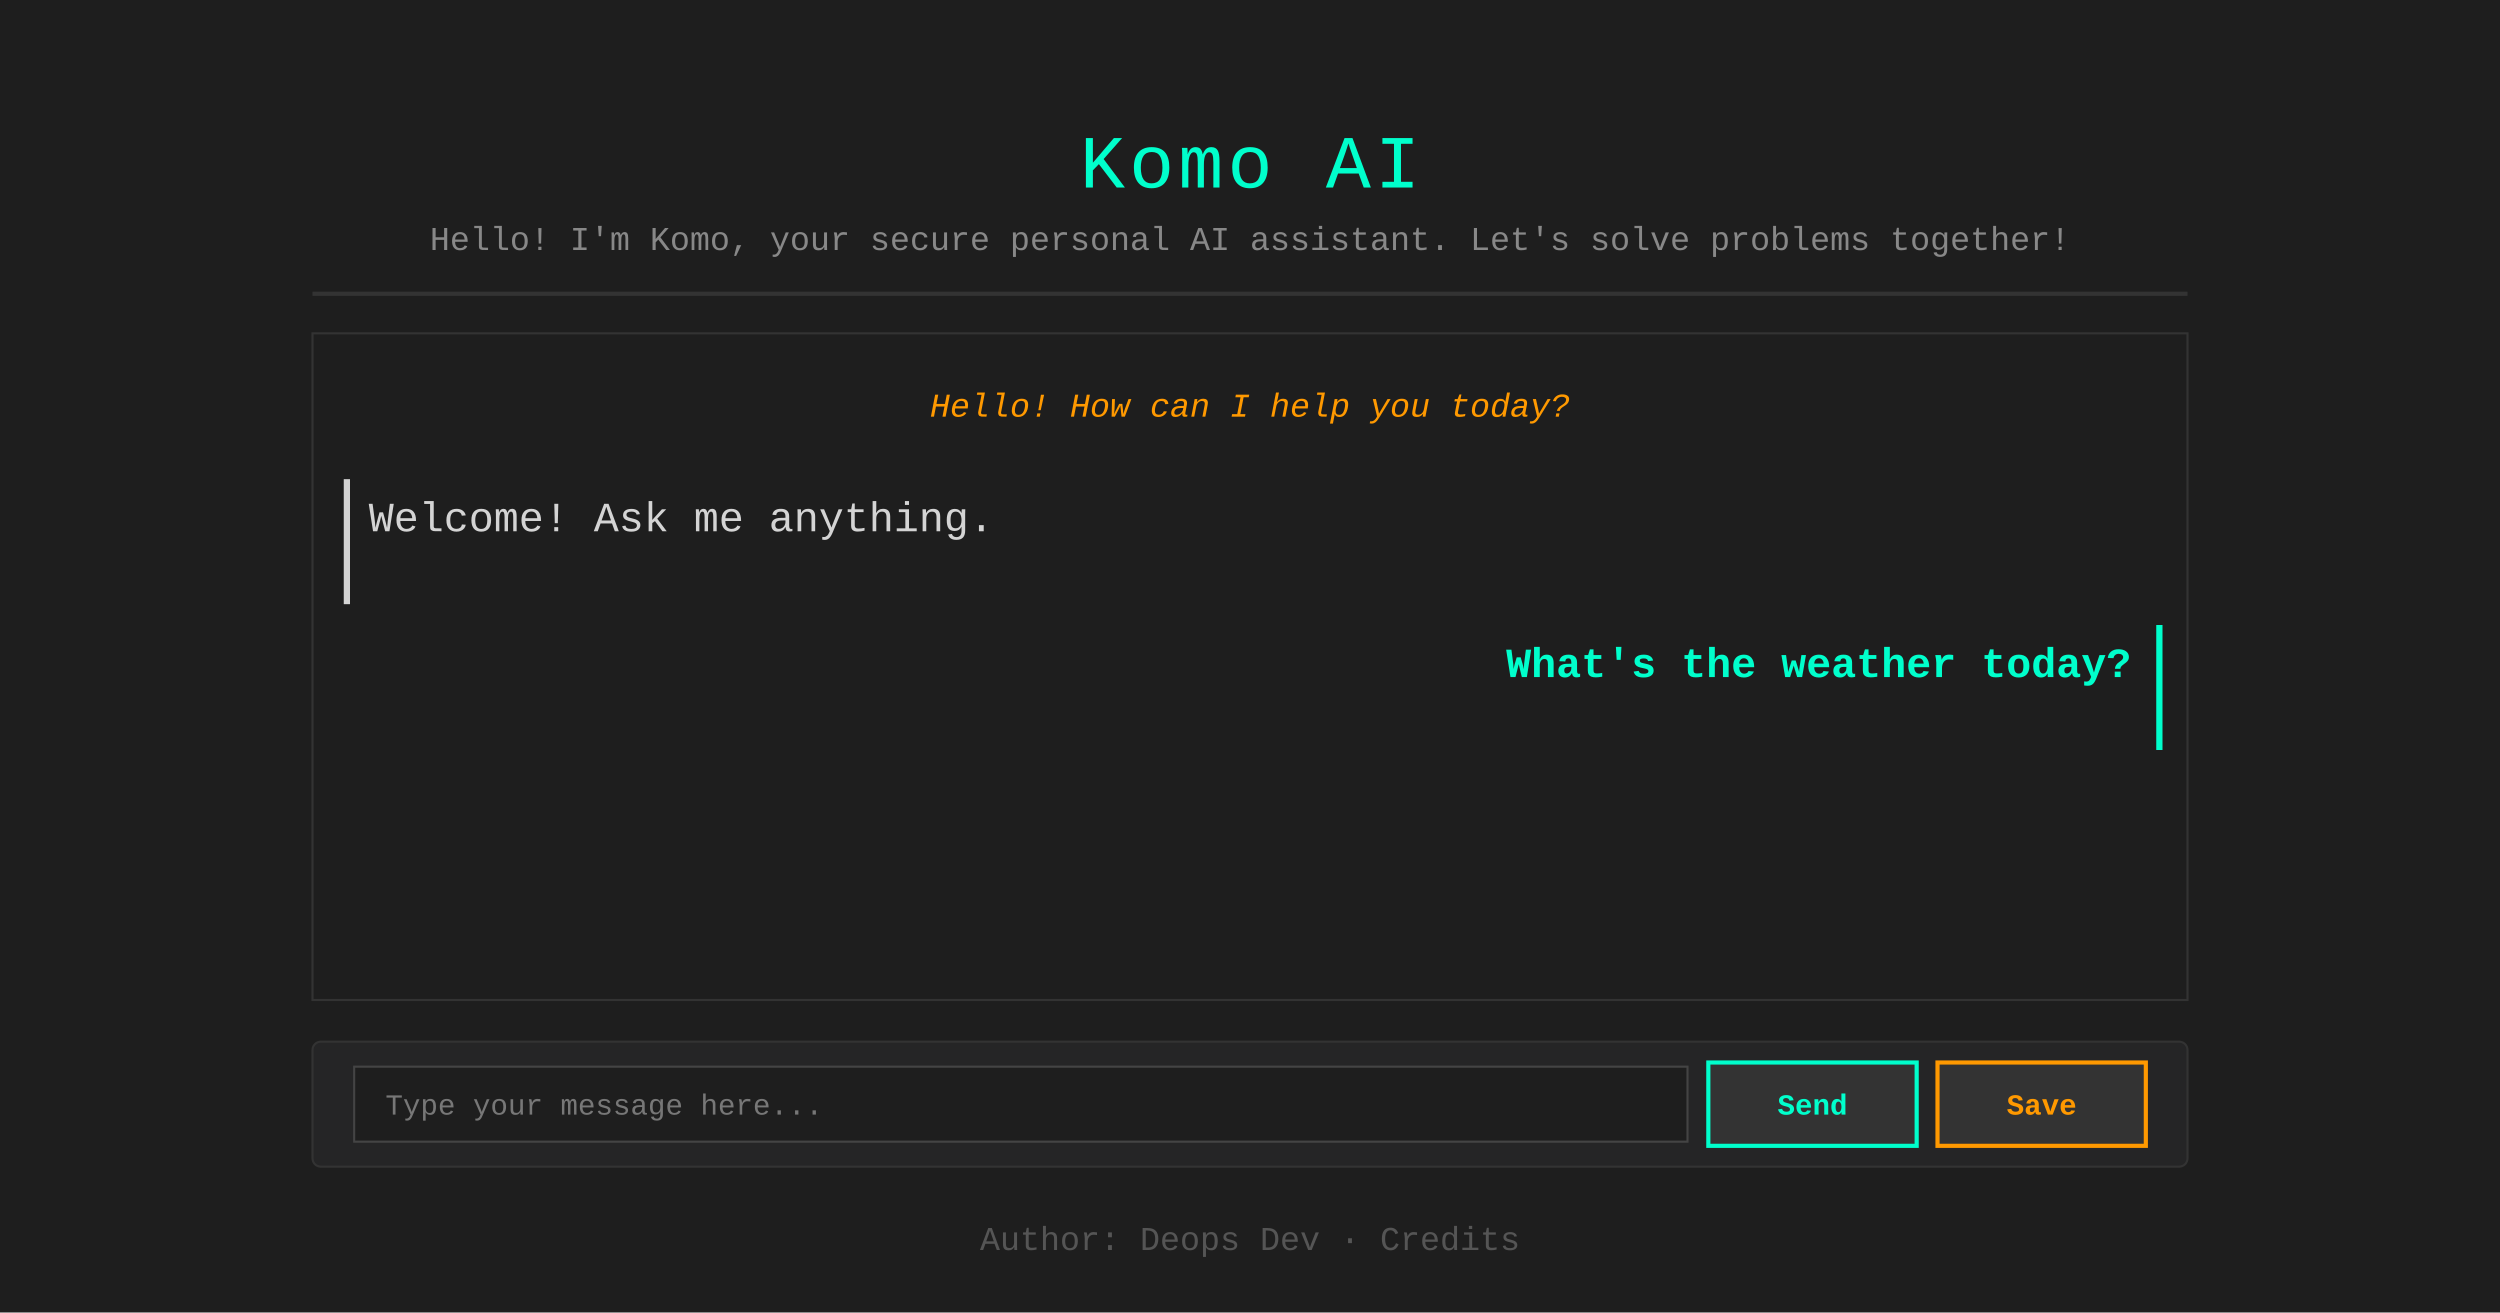
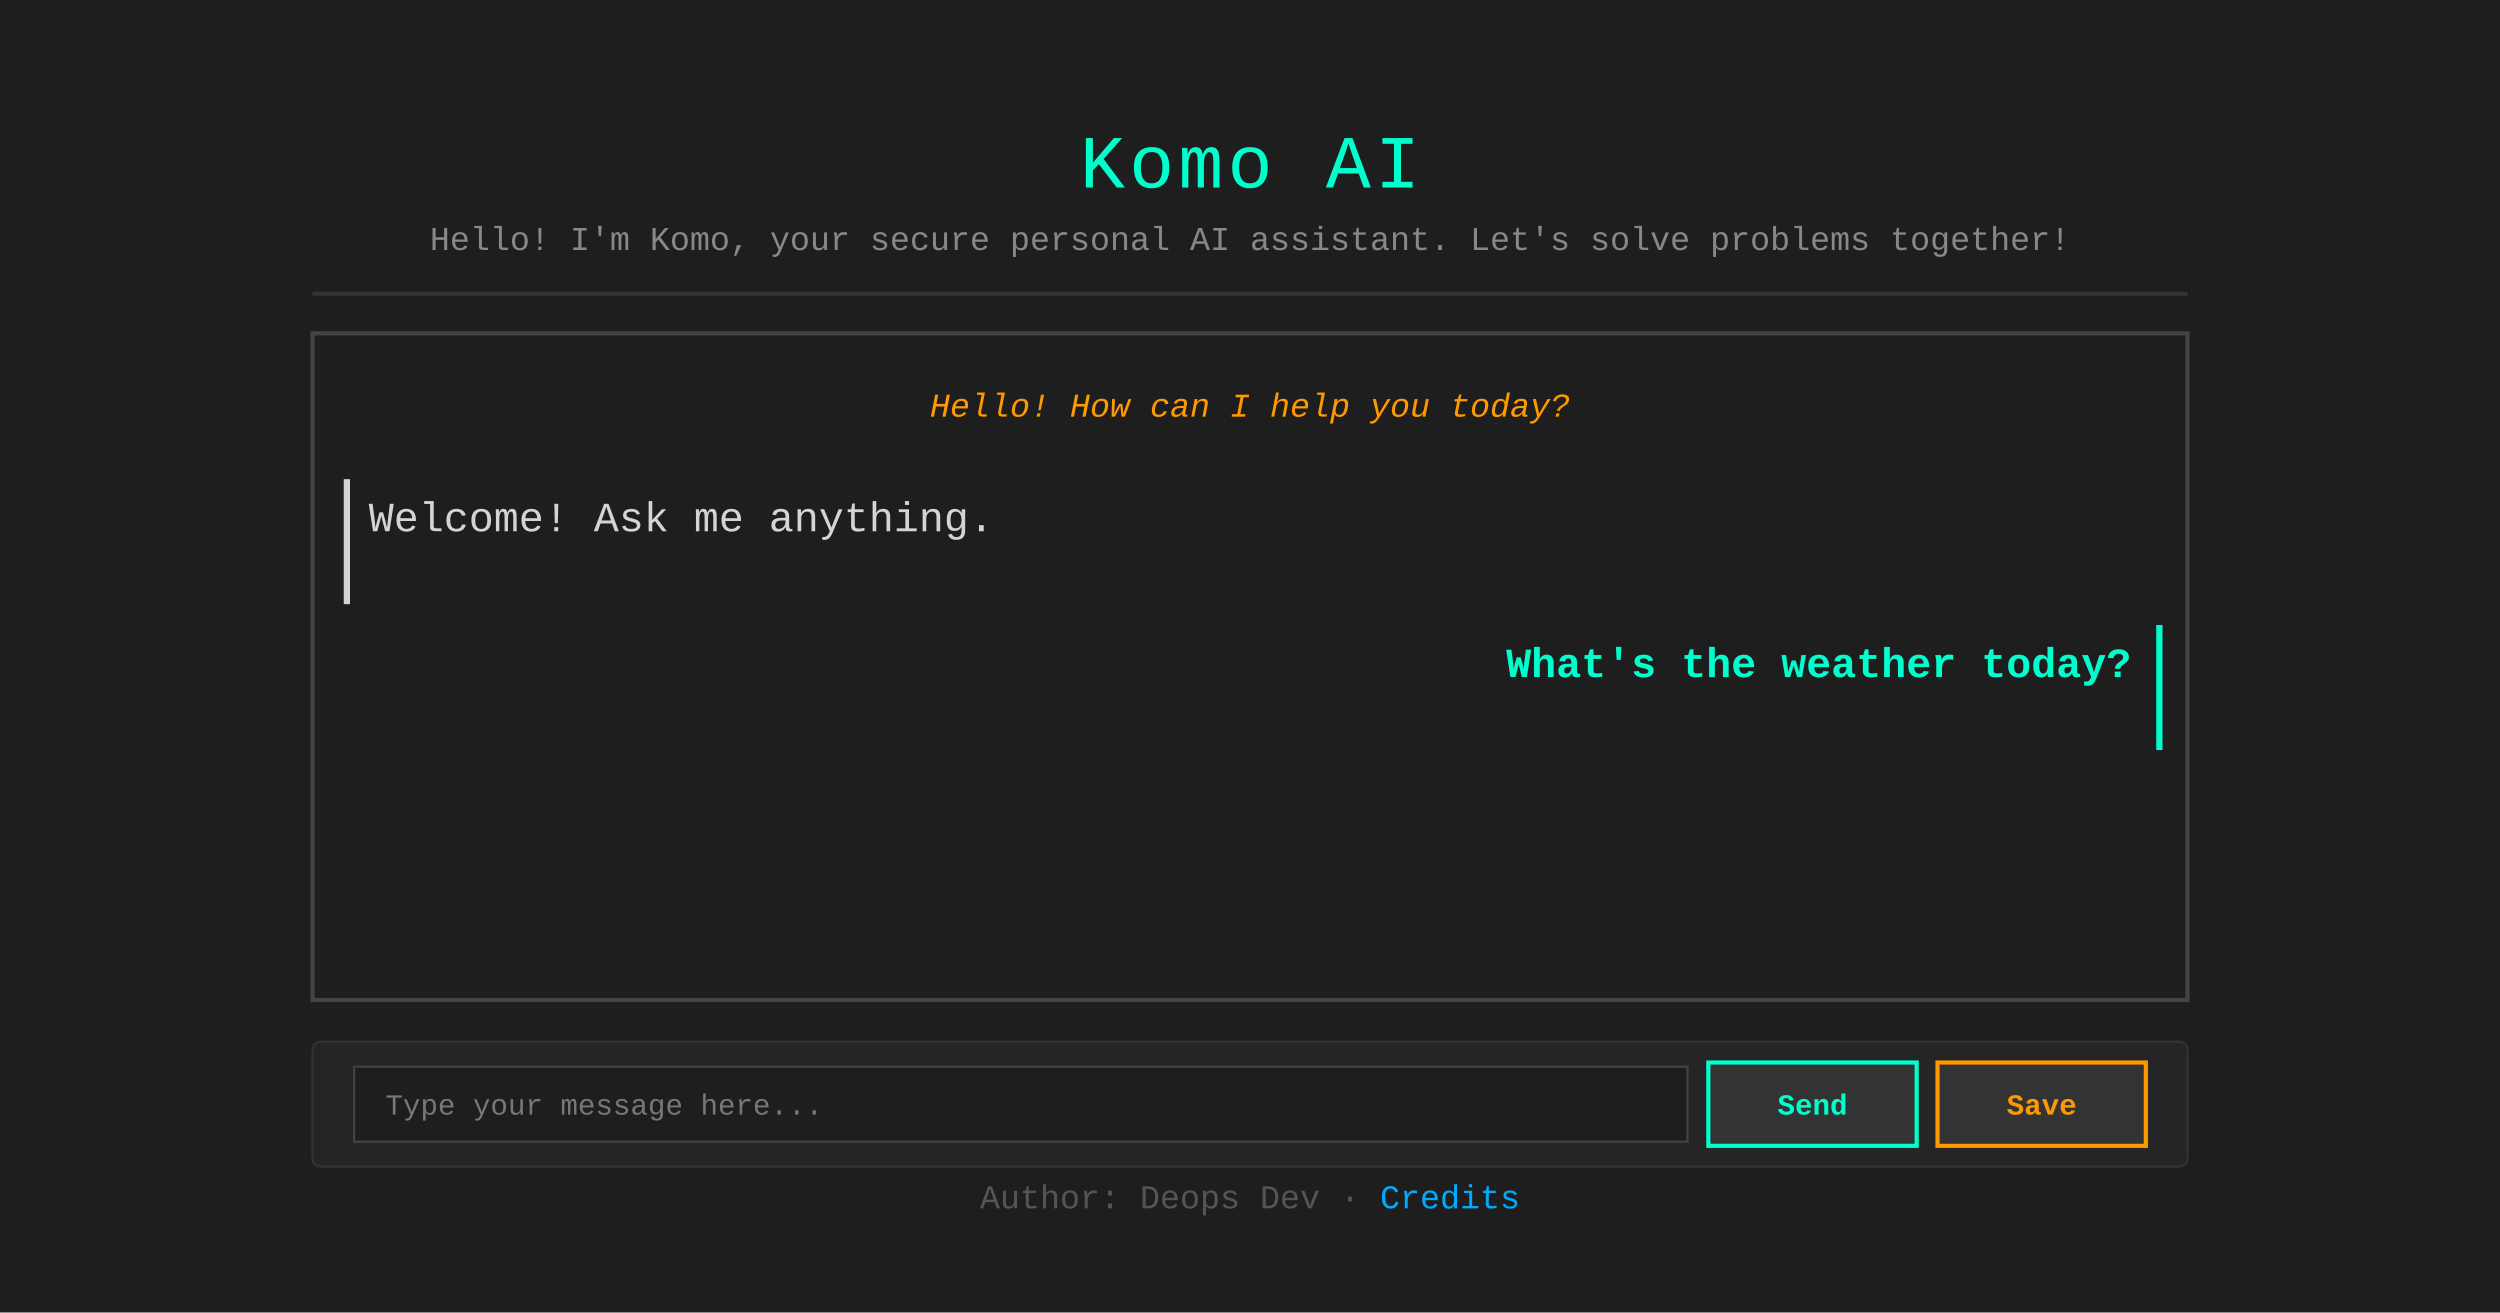
<svg xmlns="http://www.w3.org/2000/svg" width="1200" height="630" viewBox="0 0 1200 630">
  <defs>
    <linearGradient id="bg" x1="0%" y1="0%" x2="100%" y2="100%">
      <stop offset="0%" style="stop-color:#1e1e1e;stop-opacity:1" />
      <stop offset="100%" style="stop-color:#121212;stop-opacity:1" />
    </linearGradient>
  </defs>
  <rect width="1200" height="630" fill="#1e1e1e" />
  <text x="600" y="90" fill="#00ffcc" font-family="Consolas, Monaco, 'Courier New', monospace" font-size="36" text-anchor="middle" letter-spacing="2">Komo AI</text>
  <text x="600" y="120" fill="#888888" font-family="Consolas, Monaco, 'Courier New', monospace" font-size="16" text-anchor="middle">Hello! I'm Komo, your secure personal AI assistant. Let's solve problems together!</text>
  <rect x="150" y="140" width="900" height="2" fill="#333333" />
-   <rect x="150" y="160" width="900" height="320" fill="none" stroke="#333333" stroke-width="1" />
+   <rect x="150" y="160" width="900" height="320" fill="none" stroke="#444444" stroke-width="2" />
  <text x="600" y="200" fill="#ff9900" font-family="Consolas, Monaco, 'Courier New', monospace" font-size="16" font-style="italic" text-anchor="middle">Hello! How can I help you today?</text>
  <rect x="165" y="230" width="3" height="60" fill="#d4d4d4" />
  <text x="177" y="255" fill="#d4d4d4" font-family="Consolas, Monaco, 'Courier New', monospace" font-size="20">Welcome! Ask me anything.</text>
  <rect x="1035" y="300" width="3" height="60" fill="#00ffcc" />
  <text x="1023" y="325" fill="#00ffcc" font-family="Consolas, Monaco, 'Courier New', monospace" font-size="20" font-weight="700" text-anchor="end">What's the weather today?</text>
  <rect x="150" y="500" width="900" height="60" rx="4" fill="#252526" stroke="#333333" stroke-width="1" />
  <rect x="170" y="512" width="640" height="36" fill="#1e1e1e" stroke="#444444" stroke-width="1" />
  <text x="185" y="535" fill="#777777" font-family="Consolas, Monaco, 'Courier New', monospace" font-size="14">Type your message here...</text>
  <rect x="820" y="510" width="100" height="40" fill="#333333" stroke="#00ffcc" stroke-width="2" />
  <text x="870" y="535" fill="#00ffcc" font-family="Consolas, Monaco, 'Courier New', monospace" font-size="14" font-weight="700" text-anchor="middle">Send</text>
  <rect x="930" y="510" width="100" height="40" fill="#333333" stroke="#ff9900" stroke-width="2" />
  <text x="980" y="535" fill="#ff9900" font-family="Consolas, Monaco, 'Courier New', monospace" font-size="14" font-weight="700" text-anchor="middle">Save</text>
-   <text x="600" y="600" fill="#555555" font-family="Consolas, Monaco, 'Courier New', monospace" font-size="16" text-anchor="middle">Author: Deops Dev · Credits</text>
+   <text x="600" y="580" fill="#555555" font-family="Consolas, Monaco, 'Courier New', monospace" font-size="16" text-anchor="middle">Author: Deops Dev · <tspan fill="#00aaff">Credits</tspan>
+   </text>
</svg>
